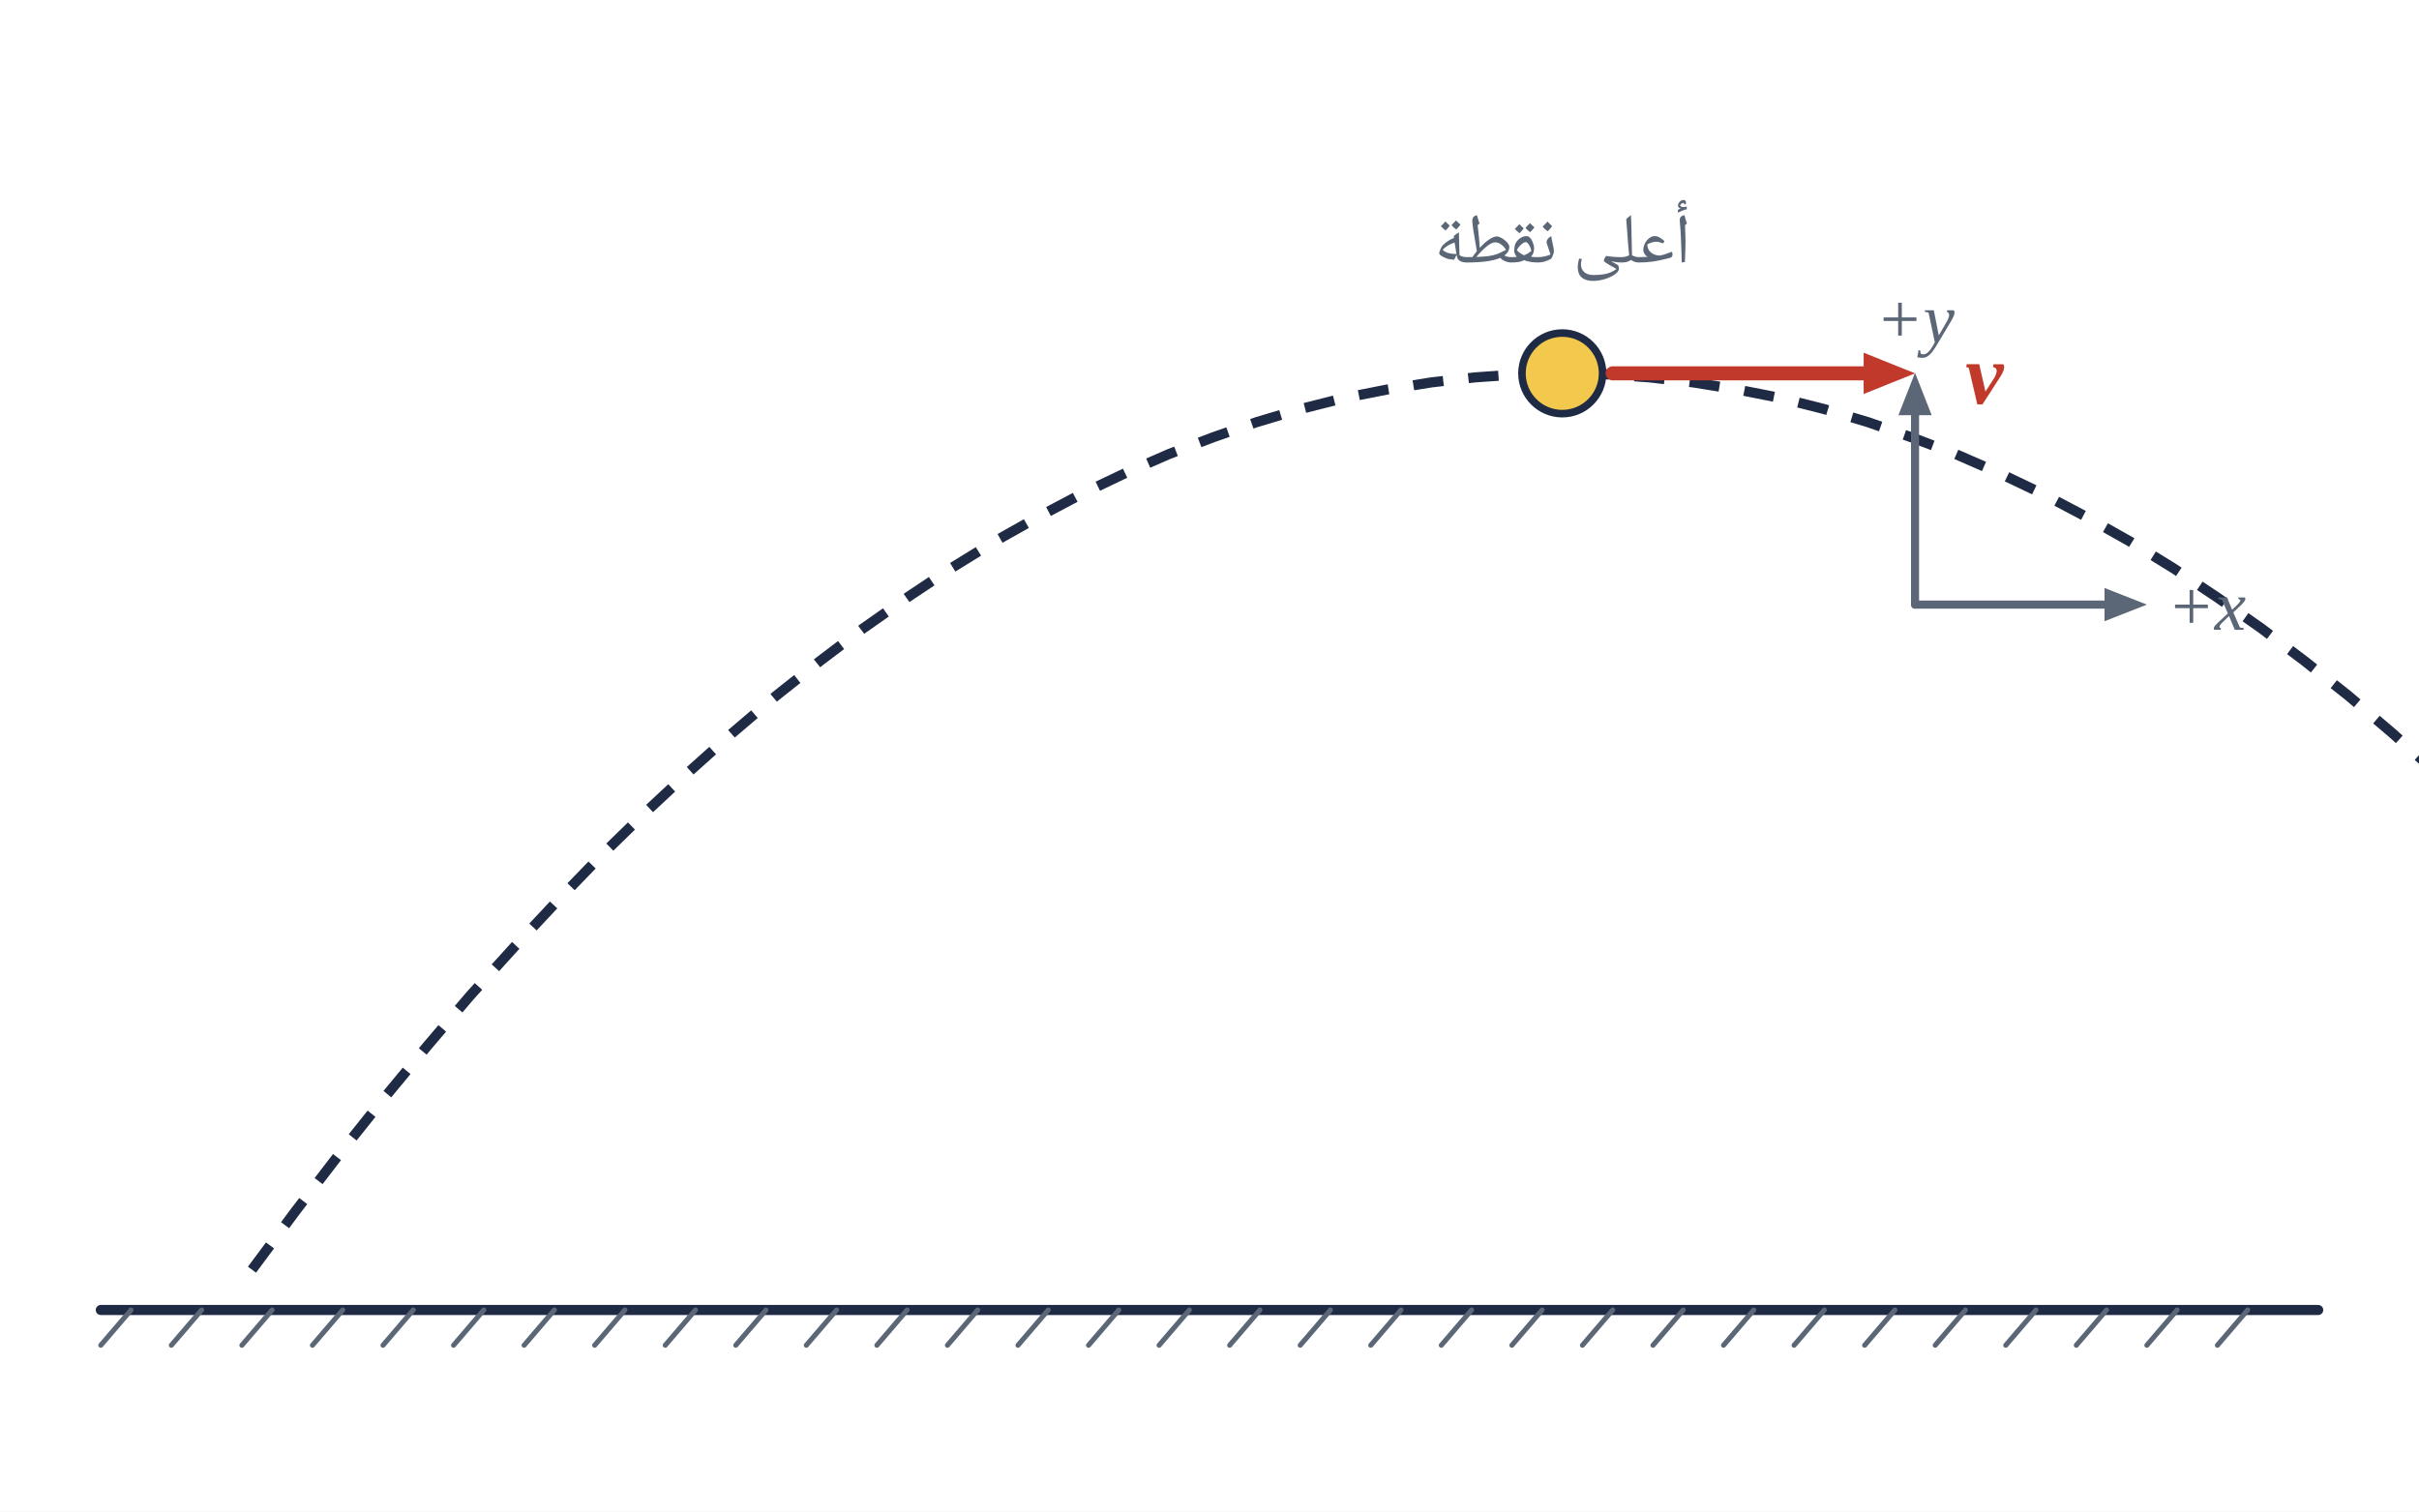
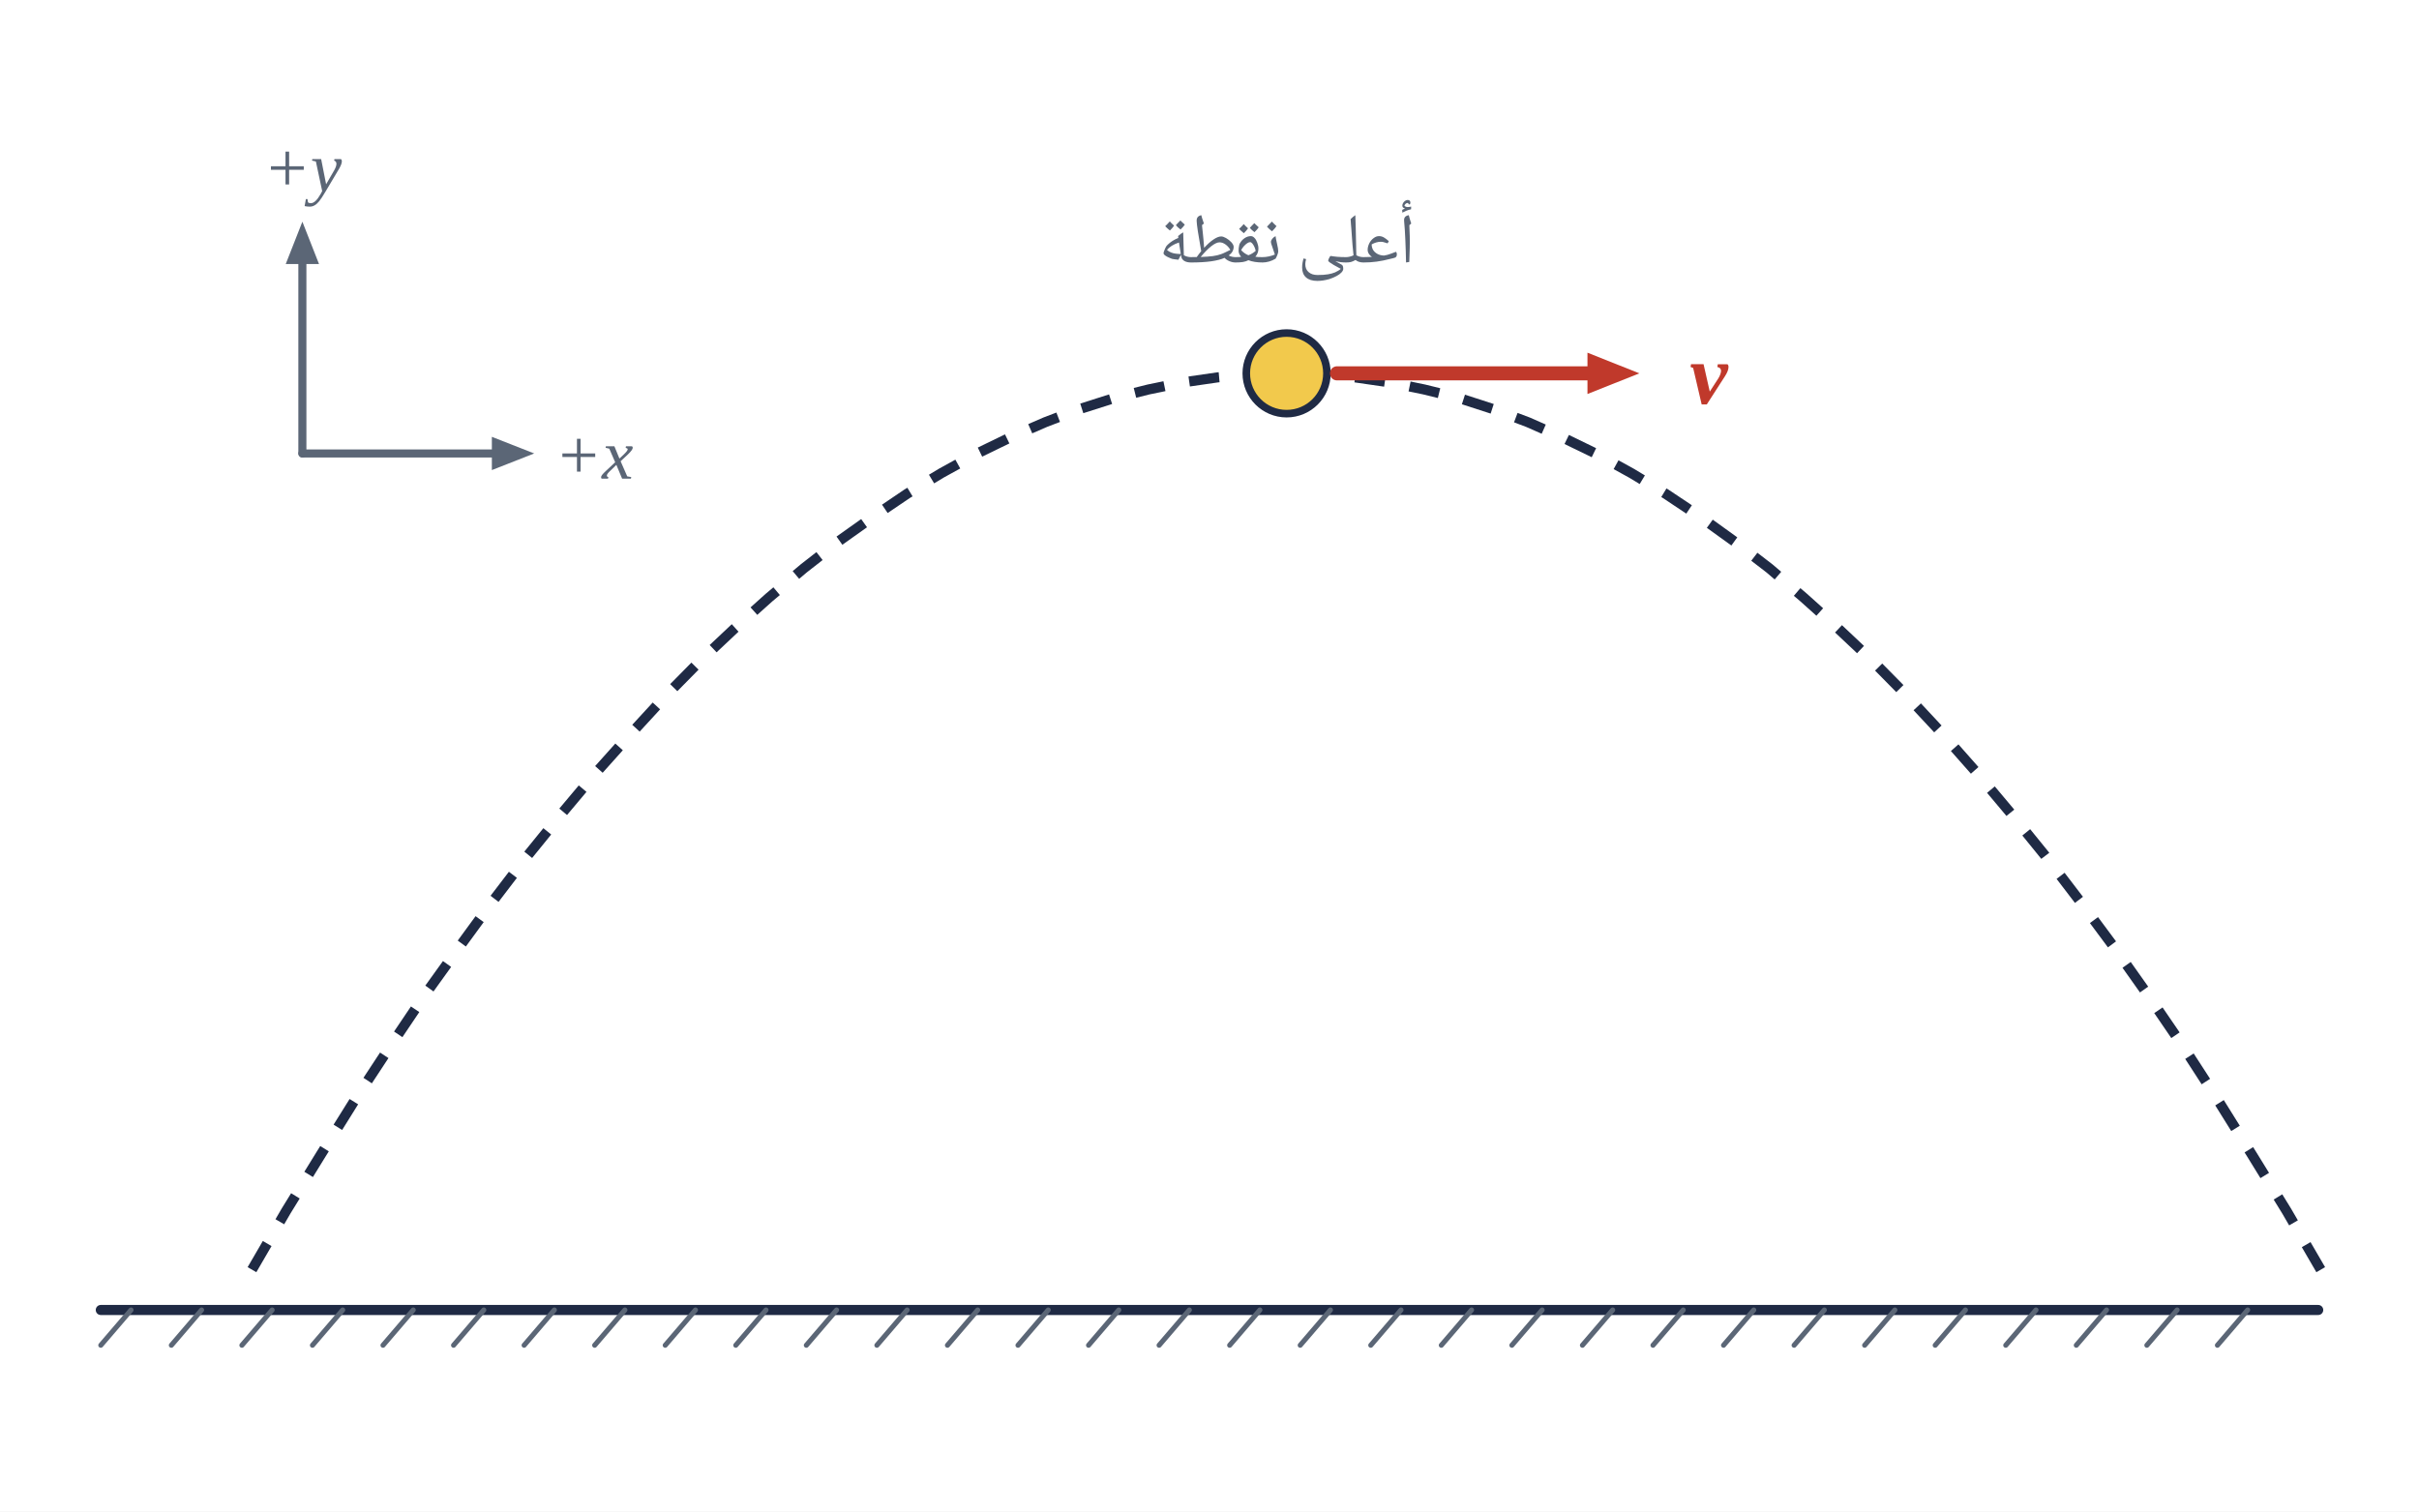
<svg xmlns="http://www.w3.org/2000/svg" viewBox="0 0 480 300" width="480" height="300">
  <rect width="480" height="300" fill="#fff" />
  <line x1="20.0" y1="260.0" x2="460.0" y2="260.0" stroke="#1f2a44" stroke-width="2" stroke-linecap="round" />
  <line x1="26.0" y1="260.0" x2="20.0" y2="267.0" stroke="#5b6676" stroke-width="1" stroke-linecap="round" />
  <line x1="40.0" y1="260.0" x2="34.0" y2="267.0" stroke="#5b6676" stroke-width="1" stroke-linecap="round" />
  <line x1="54.0" y1="260.0" x2="48.0" y2="267.0" stroke="#5b6676" stroke-width="1" stroke-linecap="round" />
  <line x1="68.0" y1="260.0" x2="62.0" y2="267.0" stroke="#5b6676" stroke-width="1" stroke-linecap="round" />
  <line x1="82.0" y1="260.0" x2="76.0" y2="267.0" stroke="#5b6676" stroke-width="1" stroke-linecap="round" />
  <line x1="96.0" y1="260.0" x2="90.0" y2="267.0" stroke="#5b6676" stroke-width="1" stroke-linecap="round" />
  <line x1="110.0" y1="260.0" x2="104.0" y2="267.0" stroke="#5b6676" stroke-width="1" stroke-linecap="round" />
  <line x1="124.0" y1="260.0" x2="118.0" y2="267.0" stroke="#5b6676" stroke-width="1" stroke-linecap="round" />
  <line x1="138.0" y1="260.0" x2="132.0" y2="267.0" stroke="#5b6676" stroke-width="1" stroke-linecap="round" />
  <line x1="152.0" y1="260.0" x2="146.0" y2="267.0" stroke="#5b6676" stroke-width="1" stroke-linecap="round" />
  <line x1="166.0" y1="260.0" x2="160.0" y2="267.0" stroke="#5b6676" stroke-width="1" stroke-linecap="round" />
  <line x1="180.0" y1="260.0" x2="174.0" y2="267.0" stroke="#5b6676" stroke-width="1" stroke-linecap="round" />
  <line x1="194.0" y1="260.0" x2="188.0" y2="267.0" stroke="#5b6676" stroke-width="1" stroke-linecap="round" />
  <line x1="208.0" y1="260.0" x2="202.0" y2="267.0" stroke="#5b6676" stroke-width="1" stroke-linecap="round" />
  <line x1="222.0" y1="260.0" x2="216.0" y2="267.0" stroke="#5b6676" stroke-width="1" stroke-linecap="round" />
  <line x1="236.0" y1="260.0" x2="230.0" y2="267.0" stroke="#5b6676" stroke-width="1" stroke-linecap="round" />
  <line x1="250.0" y1="260.0" x2="244.0" y2="267.0" stroke="#5b6676" stroke-width="1" stroke-linecap="round" />
  <line x1="264.0" y1="260.0" x2="258.0" y2="267.0" stroke="#5b6676" stroke-width="1" stroke-linecap="round" />
  <line x1="278.0" y1="260.0" x2="272.0" y2="267.0" stroke="#5b6676" stroke-width="1" stroke-linecap="round" />
  <line x1="292.0" y1="260.0" x2="286.0" y2="267.0" stroke="#5b6676" stroke-width="1" stroke-linecap="round" />
  <line x1="306.0" y1="260.0" x2="300.0" y2="267.0" stroke="#5b6676" stroke-width="1" stroke-linecap="round" />
  <line x1="320.0" y1="260.0" x2="314.0" y2="267.0" stroke="#5b6676" stroke-width="1" stroke-linecap="round" />
  <line x1="334.0" y1="260.0" x2="328.0" y2="267.0" stroke="#5b6676" stroke-width="1" stroke-linecap="round" />
  <line x1="348.0" y1="260.0" x2="342.0" y2="267.0" stroke="#5b6676" stroke-width="1" stroke-linecap="round" />
  <line x1="362.0" y1="260.0" x2="356.0" y2="267.0" stroke="#5b6676" stroke-width="1" stroke-linecap="round" />
  <line x1="376.0" y1="260.0" x2="370.0" y2="267.0" stroke="#5b6676" stroke-width="1" stroke-linecap="round" />
  <line x1="390.0" y1="260.0" x2="384.0" y2="267.0" stroke="#5b6676" stroke-width="1" stroke-linecap="round" />
  <line x1="404.0" y1="260.0" x2="398.0" y2="267.0" stroke="#5b6676" stroke-width="1" stroke-linecap="round" />
  <line x1="418.0" y1="260.0" x2="412.0" y2="267.0" stroke="#5b6676" stroke-width="1" stroke-linecap="round" />
  <line x1="432.0" y1="260.0" x2="426.0" y2="267.0" stroke="#5b6676" stroke-width="1" stroke-linecap="round" />
  <line x1="446.0" y1="260.0" x2="440.0" y2="267.0" stroke="#5b6676" stroke-width="1" stroke-linecap="round" />
-   <polyline points="50.0,252.0 58.7,240.3 67.3,229.1 76.0,218.2 84.7,207.7 93.3,197.6 102.0,188.0 110.7,178.7 119.3,169.8 128.0,161.3 136.7,153.2 145.3,145.5 154.0,138.1 162.7,131.2 171.3,124.7 180.0,118.6 188.7,112.8 197.3,107.5 206.0,102.6 214.7,98.0 223.3,93.9 232.0,90.1 240.7,86.8 249.3,83.8 258.0,81.2 266.7,79.0 275.3,77.3 284.0,75.9 292.7,74.9 301.3,74.3 310.0,74.1 318.7,74.3 327.3,74.9 336.0,75.9 344.7,77.3 353.3,79.0 362.0,81.2 370.7,83.8 379.3,86.8 388.0,90.1 396.7,93.9 405.3,98.0 414.0,102.6 422.7,107.5 431.3,112.8 440.0,118.6 448.7,124.7 457.3,131.2 466.0,138.1 474.7,145.5 483.3,153.2 492.0,161.3 500.7,169.8 509.3,178.7 518.0,188.0 526.7,197.6 535.3,207.7 544.0,218.2 552.7,229.1 561.3,240.3 570.0,252.0" fill="none" stroke="#1f2a44" stroke-width="2" stroke-dasharray="6 5" stroke-linejoin="round" />
-   <circle cx="310.0" cy="74.1" r="8" fill="#f2c94c" stroke="#1f2a44" stroke-width="1.5" />
-   <line x1="320.0" y1="74.1" x2="373.4" y2="74.1" stroke="#c0392b" stroke-width="2.8" stroke-linecap="round" />
-   <polygon points="380.0,74.1 369.8,78.2 369.8,70.0" fill="#c0392b" />
-   <text x="390.0" y="80.1" text-anchor="start" font-size="17" fill="#c0392b" font-weight="bold" font-style="italic" font-family="'Times New Roman',Times,serif">v</text>
-   <text x="310.0" y="52.1" text-anchor="middle" font-size="14" fill="#5b6676" font-weight="normal" font-family="'IBM Plex Sans Arabic','Noto Naskh Arabic',Tahoma,Arial,sans-serif" direction="rtl">أعلى نقطة</text>
-   <line x1="380.0" y1="120.0" x2="420.6" y2="120.0" stroke="#5b6676" stroke-width="1.6" stroke-linecap="round" />
-   <polygon points="426.0,120.0 417.6,123.3 417.6,116.7" fill="#5b6676" />
-   <line x1="380.0" y1="120.0" x2="380.0" y2="79.4" stroke="#5b6676" stroke-width="1.6" stroke-linecap="round" />
-   <polygon points="380.0,74.0 383.3,82.4 376.7,82.4" fill="#5b6676" />
-   <text x="430.0" y="125.0" text-anchor="start" font-size="14" fill="#5b6676" font-weight="normal" font-style="italic" font-family="'Times New Roman',Times,serif">+x</text>
-   <text x="380.0" y="68.0" text-anchor="middle" font-size="14" fill="#5b6676" font-weight="normal" font-style="italic" font-family="'Times New Roman',Times,serif">+y</text>
+   <polyline points="50.0,252.0 56.8,240.3 63.7,229.1 70.5,218.2 77.4,207.7 84.2,197.6 91.1,188.0 97.9,178.7 104.7,169.8 111.6,161.3 118.4,153.2 125.3,145.5 132.1,138.1 138.9,131.2 145.8,124.7 152.6,118.6 159.5,112.8 166.3,107.5 173.2,102.6 180.0,98.0 186.8,93.9 193.7,90.1 200.5,86.8 207.4,83.8 214.2,81.2 221.1,79.0 227.9,77.3 234.7,75.9 241.6,74.9 248.4,74.3 255.3,74.1 262.1,74.3 268.9,74.9 275.8,75.9 282.6,77.3 289.5,79.0 296.3,81.2 303.2,83.8 310.0,86.8 316.8,90.1 323.7,93.9 330.5,98.0 337.4,102.6 344.2,107.5 351.1,112.8 357.9,118.6 364.7,124.7 371.6,131.2 378.4,138.1 385.3,145.5 392.1,153.2 398.9,161.3 405.8,169.8 412.6,178.7 419.5,188.0 426.3,197.6 433.2,207.7 440.0,218.2 446.8,229.1 453.7,240.3 460.5,252.0" fill="none" stroke="#1f2a44" stroke-width="2" stroke-dasharray="6 5" stroke-linejoin="round" />
+   <circle cx="255.3" cy="74.1" r="8" fill="#f2c94c" stroke="#1f2a44" stroke-width="1.5" />
+   <line x1="265.3" y1="74.1" x2="318.7" y2="74.1" stroke="#c0392b" stroke-width="2.8" stroke-linecap="round" />
+   <polygon points="325.3,74.1 315.0,78.2 315.0,70.0" fill="#c0392b" />
+   <text x="335.3" y="80.1" text-anchor="start" font-size="17" fill="#c0392b" font-weight="bold" font-style="italic" font-family="'Times New Roman',Times,serif">v</text>
+   <text x="255.3" y="52.1" text-anchor="middle" font-size="14" fill="#5b6676" font-weight="normal" font-family="'IBM Plex Sans Arabic','Noto Naskh Arabic',Tahoma,Arial,sans-serif" direction="rtl">أعلى نقطة</text>
+   <line x1="60.0" y1="90.0" x2="100.6" y2="90.0" stroke="#5b6676" stroke-width="1.6" stroke-linecap="round" />
+   <polygon points="106.0,90.0 97.6,93.3 97.6,86.7" fill="#5b6676" />
+   <line x1="60.0" y1="90.0" x2="60.0" y2="49.4" stroke="#5b6676" stroke-width="1.6" stroke-linecap="round" />
+   <polygon points="60.0,44.0 63.3,52.4 56.7,52.4" fill="#5b6676" />
+   <text x="110.0" y="95.0" text-anchor="start" font-size="14" fill="#5b6676" font-weight="normal" font-style="italic" font-family="'Times New Roman',Times,serif">+x</text>
+   <text x="60.0" y="38.0" text-anchor="middle" font-size="14" fill="#5b6676" font-weight="normal" font-style="italic" font-family="'Times New Roman',Times,serif">+y</text>
</svg>
